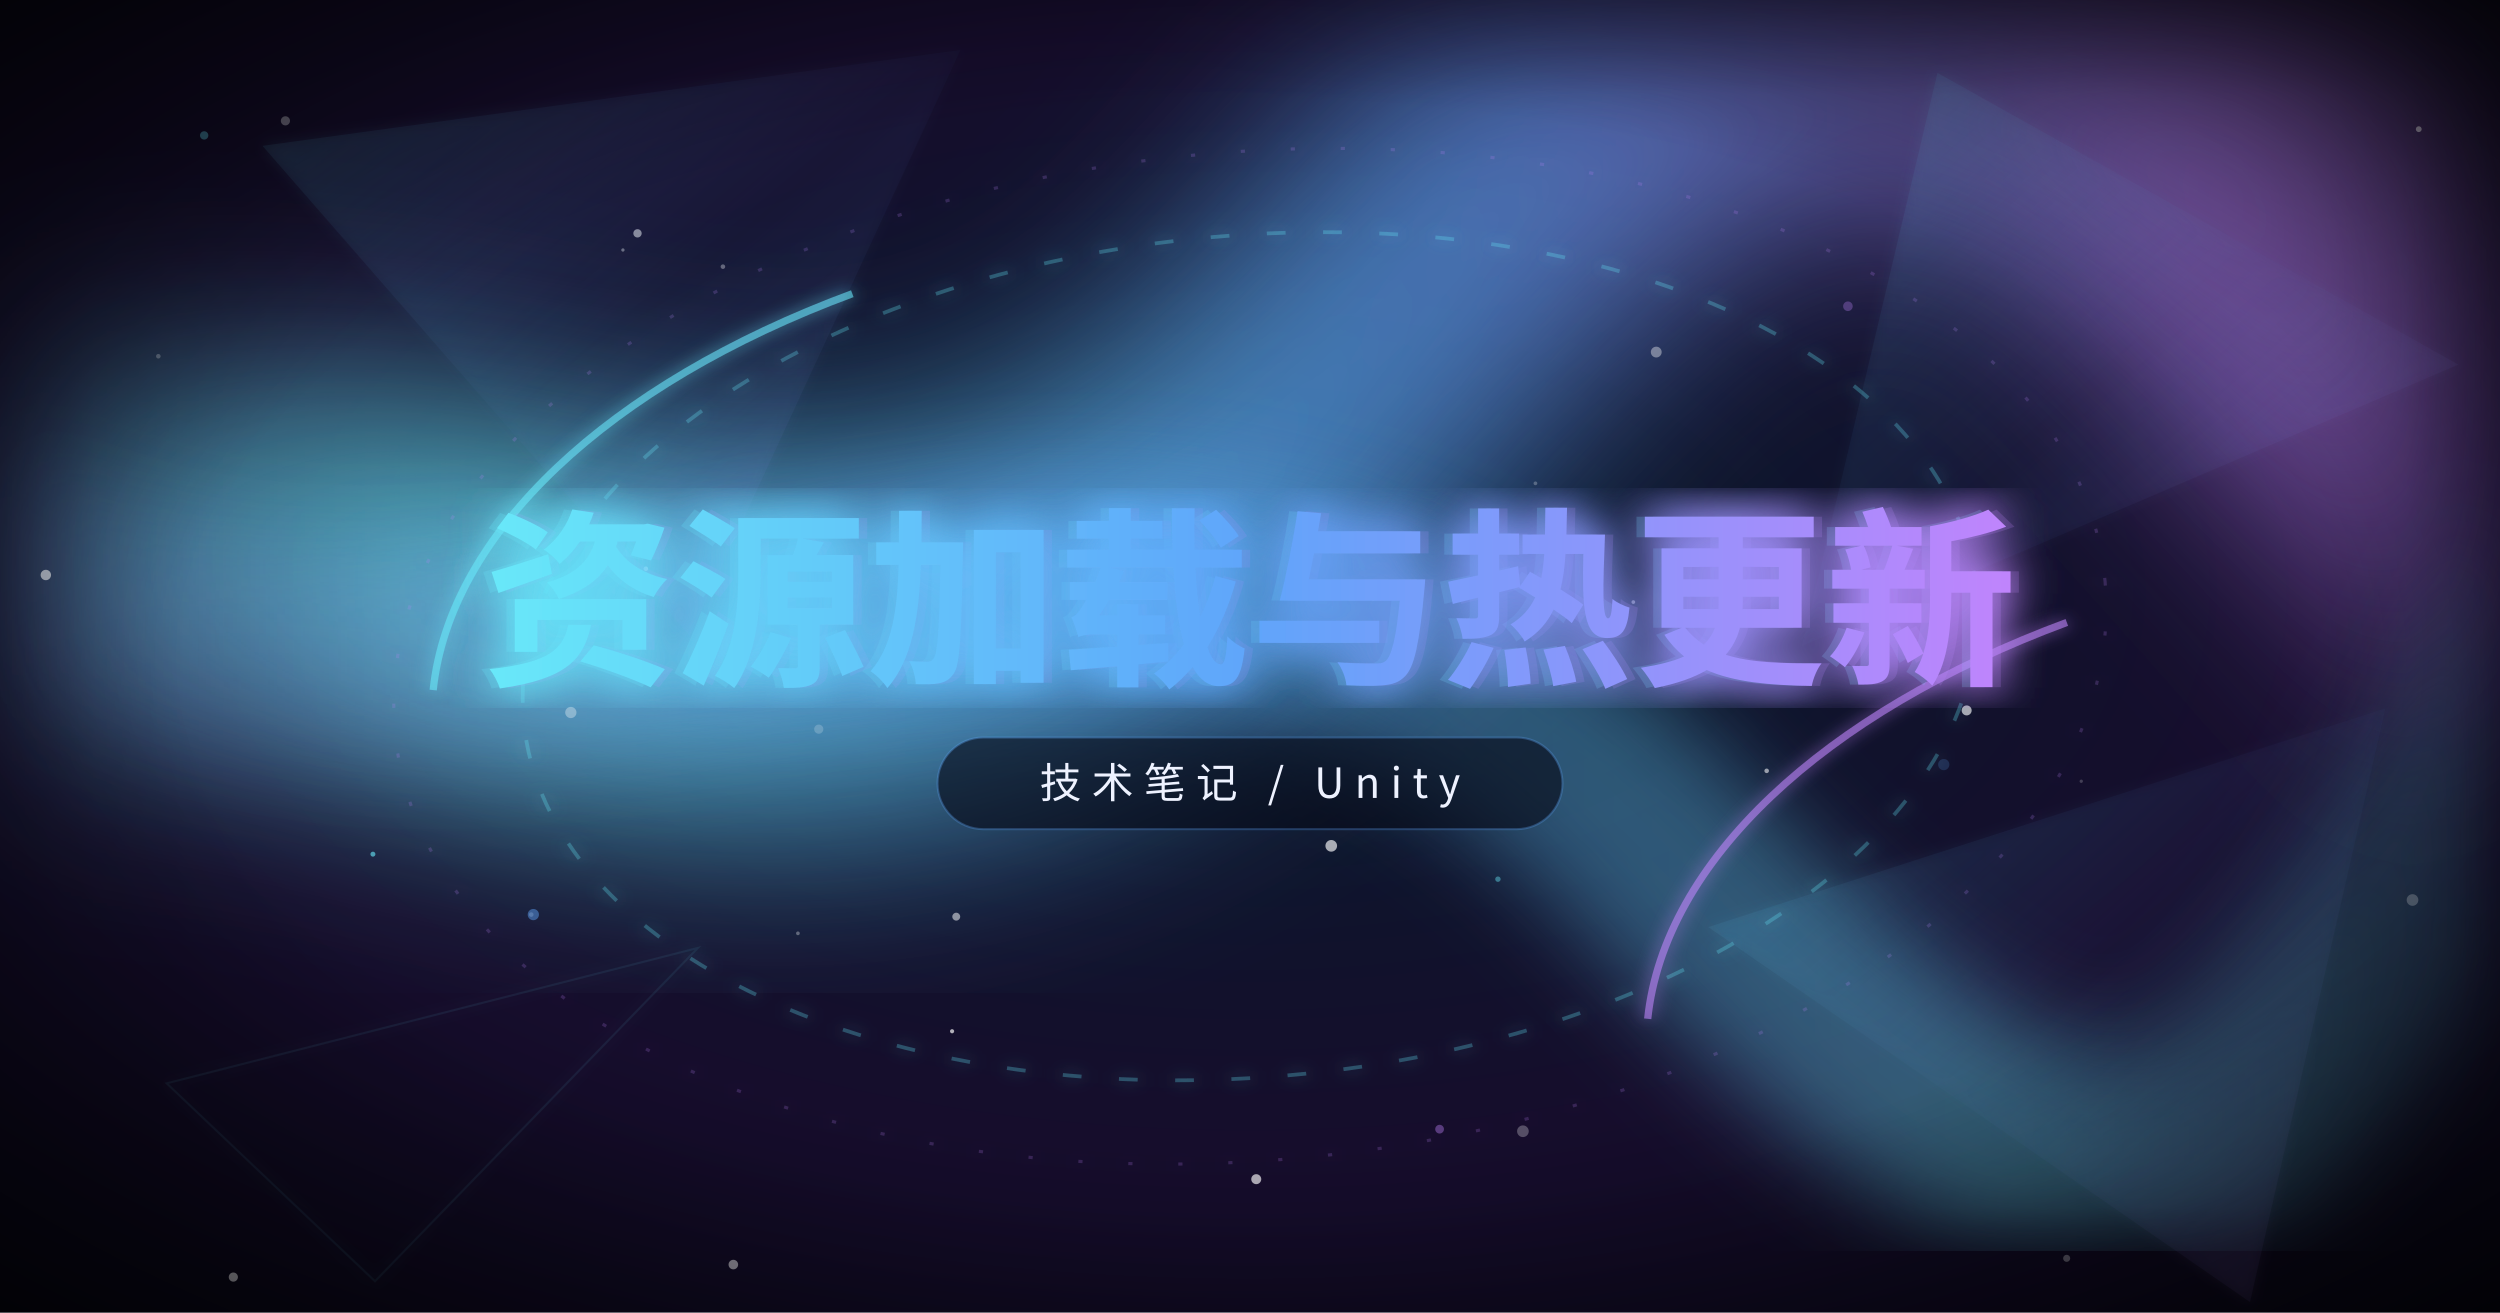
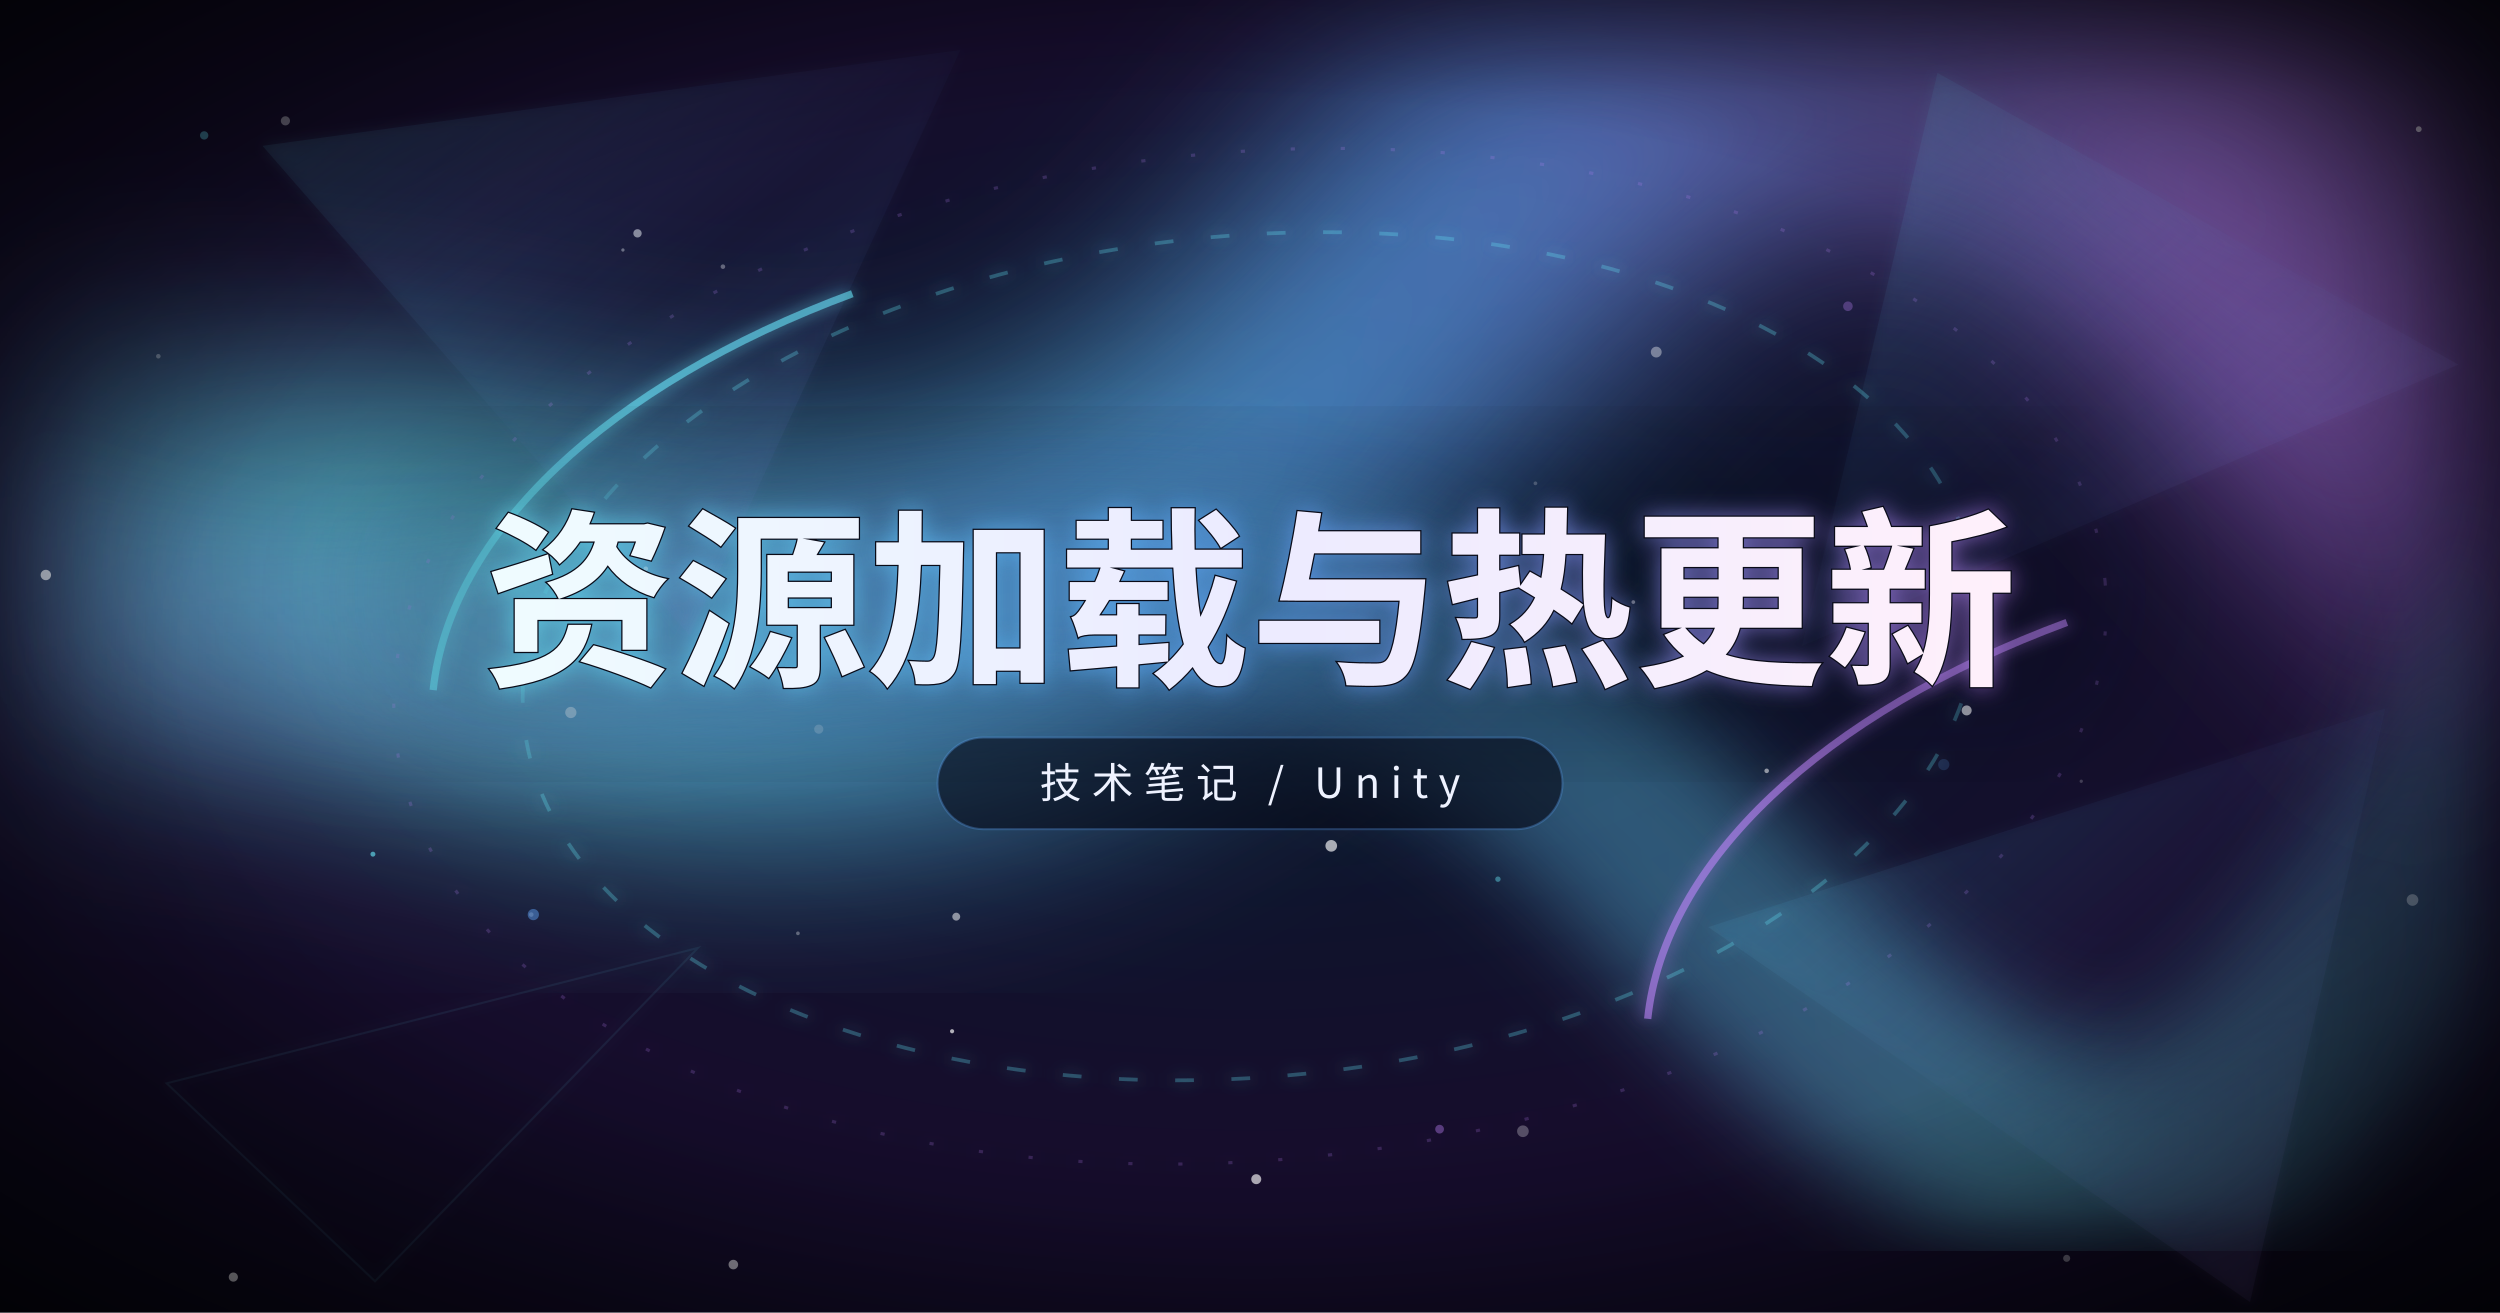
<svg xmlns="http://www.w3.org/2000/svg" width="1200" height="630" viewBox="0 0 1200 630">
  <defs>
    <radialGradient id="bg" cx="50%" cy="45%" r="82%">
      <stop stop-color="#071b2b" />
      <stop offset=".52" stop-color="#160d2c" />
      <stop offset="1" stop-color="#02030a" />
    </radialGradient>
    <linearGradient id="auroraA" x1="0" y1="0" x2="1" y2="0">
      <stop stop-color="#67e8f9" stop-opacity="0" />
      <stop offset=".25" stop-color="#67e8f9" stop-opacity=".82" />
      <stop offset=".56" stop-color="#60a5fa" stop-opacity=".70" />
      <stop offset=".82" stop-color="#c084fc" stop-opacity=".72" />
      <stop offset="1" stop-color="#c084fc" stop-opacity="0" />
    </linearGradient>
    <linearGradient id="auroraB" x1="0" y1="0" x2="1" y2="0">
      <stop stop-color="#c084fc" stop-opacity="0" />
      <stop offset=".42" stop-color="#60a5fa" stop-opacity=".56" />
      <stop offset=".75" stop-color="#67e8f9" stop-opacity=".58" />
      <stop offset="1" stop-color="#67e8f9" stop-opacity="0" />
    </linearGradient>
-     <linearGradient id="titleGradient" x1="0" y1="0" x2="1" y2="0">
+     <linearGradient id="neonGradient" x1="0" y1="0" x2="1" y2="0">
      <stop stop-color="#67e8f9" />
      <stop offset=".5" stop-color="#60a5fa" />
      <stop offset="1" stop-color="#c084fc" />
+     </linearGradient>
+     <linearGradient id="titleGradient" x1="0" y1="0" x2="1" y2="0">
+       <stop stop-color="#effcff" />
+       <stop offset=".5" stop-color="#ecebff" />
+       <stop offset="1" stop-color="#fff0fb" />
    </linearGradient>
    <linearGradient id="prismGradient" x1="0" y1="0" x2="1" y2="1">
      <stop stop-color="#67e8f9" stop-opacity=".48" />
      <stop offset=".5" stop-color="#60a5fa" stop-opacity=".10" />
      <stop offset="1" stop-color="#c084fc" stop-opacity=".44" />
    </linearGradient>
    <linearGradient id="glassGradient" x1="0" y1="0" x2="1" y2="1">
      <stop stop-color="#fff" stop-opacity=".13" />
      <stop offset=".48" stop-color="#fff" stop-opacity=".035" />
      <stop offset="1" stop-color="#60a5fa" stop-opacity=".12" />
    </linearGradient>
    <filter id="blur48">
      <feGaussianBlur stdDeviation="48" />
    </filter>
    <filter id="blur22">
      <feGaussianBlur stdDeviation="22" />
    </filter>
    <filter id="lineGlow">
      <feGaussianBlur stdDeviation="4" result="b" />
      <feMerge>
        <feMergeNode in="b" />
        <feMergeNode in="SourceGraphic" />
      </feMerge>
    </filter>
    <filter id="softGlow">
      <feGaussianBlur stdDeviation="3" result="b" />
      <feMerge>
        <feMergeNode in="b" />
        <feMergeNode in="SourceGraphic" />
      </feMerge>
    </filter>
-     <filter id="titleGlow">
-       <feGaussianBlur stdDeviation="11" result="b1" />
-       <feGaussianBlur stdDeviation="3" result="b2" />
-       <feMerge>
-         <feMergeNode in="b1" />
-         <feMergeNode in="b2" />
-         <feMergeNode in="SourceGraphic" />
-       </feMerge>
+     <filter id="titleGlow" x="-30%" y="-50%" width="160%" height="200%">
+       <feGaussianBlur stdDeviation="6" />
    </filter>
    <radialGradient id="vignette" cx="50%" cy="50%" r="73%">
      <stop offset=".58" stop-color="#000" stop-opacity="0" />
      <stop offset="1" stop-color="#000" stop-opacity=".70" />
    </radialGradient>
  </defs>
  <rect width="1200" height="630" fill="url(#bg)" />
  <path d="M-160 385 C100 70 360 520 660 163 S1060 90 1360 433" fill="none" stroke="url(#auroraA)" stroke-width="172" filter="url(#blur48)" opacity=".94" />
  <path d="M-100 195 C220 500 500 90 800 413 S1110 465 1320 140" fill="none" stroke="url(#auroraB)" stroke-width="105" filter="url(#blur22)" opacity=".64" />
  <circle cx="719" cy="422" r="1.3" fill="#67e8f9" opacity="0.42" />
  <circle cx="299" cy="120" r="0.8" fill="#ffffff" opacity="0.37" />
  <circle cx="944" cy="341" r="2.4" fill="#ffffff" opacity="0.63" />
  <circle cx="603" cy="566" r="2.4" fill="#ffffff" opacity="0.64" />
  <circle cx="137" cy="58" r="2.2" fill="#ffffff" opacity="0.34" />
  <circle cx="887" cy="147" r="2.3" fill="#c084fc" opacity="0.31" />
  <circle cx="1158" cy="432" r="2.8" fill="#ffffff" opacity="0.25" />
  <circle cx="352" cy="607" r="2.3" fill="#ffffff" opacity="0.50" />
  <circle cx="255" cy="439" r="1.1" fill="#ffffff" opacity="0.23" />
  <circle cx="848" cy="370" r="1.1" fill="#ffffff" opacity="0.56" />
  <circle cx="933" cy="367" r="2.7" fill="#60a5fa" opacity="0.18" />
  <circle cx="274" cy="342" r="2.7" fill="#ffffff" opacity="0.33" />
  <circle cx="76" cy="171" r="1.1" fill="#ffffff" opacity="0.25" />
  <circle cx="731" cy="543" r="2.8" fill="#ffffff" opacity="0.27" />
  <circle cx="784" cy="289" r="0.9" fill="#ffffff" opacity="0.45" />
  <circle cx="98" cy="65" r="2.0" fill="#67e8f9" opacity="0.38" />
  <circle cx="310" cy="273" r="1.1" fill="#ffffff" opacity="0.56" />
  <circle cx="737" cy="232" r="0.9" fill="#ffffff" opacity="0.25" />
  <circle cx="639" cy="406" r="2.8" fill="#ffffff" opacity="0.64" />
  <circle cx="999" cy="375" r="0.8" fill="#ffffff" opacity="0.20" />
  <circle cx="691" cy="542" r="2.1" fill="#c084fc" opacity="0.39" />
  <circle cx="22" cy="276" r="2.5" fill="#ffffff" opacity="0.60" />
  <circle cx="393" cy="350" r="2.2" fill="#ffffff" opacity="0.19" />
  <circle cx="1161" cy="62" r="1.4" fill="#ffffff" opacity="0.53" />
  <circle cx="347" cy="128" r="1.1" fill="#ffffff" opacity="0.34" />
  <circle cx="256" cy="439" r="2.7" fill="#60a5fa" opacity="0.46" />
  <circle cx="306" cy="112" r="2.0" fill="#ffffff" opacity="0.50" />
  <circle cx="459" cy="440" r="1.9" fill="#ffffff" opacity="0.51" />
  <circle cx="383" cy="448" r="0.9" fill="#ffffff" opacity="0.32" />
  <circle cx="112" cy="613" r="2.2" fill="#ffffff" opacity="0.60" />
  <circle cx="179" cy="410" r="1.2" fill="#67e8f9" opacity="0.61" />
  <circle cx="992" cy="604" r="1.7" fill="#ffffff" opacity="0.30" />
  <circle cx="795" cy="169" r="2.6" fill="#ffffff" opacity="0.38" />
  <circle cx="457" cy="495" r="1.0" fill="#ffffff" opacity="0.67" />
  <g transform="translate(600 315) rotate(-5)" fill="none" filter="url(#lineGlow)">
    <ellipse rx="350" ry="202" stroke="#67e8f9" stroke-opacity=".28" stroke-width="1.8" stroke-dasharray="9 18" />
    <ellipse rx="412" ry="242" stroke="#c084fc" stroke-opacity=".20" stroke-width="1.5" stroke-dasharray="2 22" />
    <path d="M-392 -18 A395 218 0 0 1 -175 -190" stroke="#67e8f9" stroke-width="3.5" opacity=".58" />
    <path d="M175 190 A395 218 0 0 1 392 18" stroke="#c084fc" stroke-width="3.5" opacity=".58" />
  </g>
  <g opacity=".24" filter="url(#softGlow)">
    <polygon points="126,70 461,24 331,305" fill="url(#prismGradient)" />
    <polygon points="930,35 1180,175 865,310" fill="url(#prismGradient)" />
    <polygon points="820,445 1145,340 1080,625" fill="url(#prismGradient)" />
    <path d="M80 520 L335 455 L180 615 Z" fill="none" stroke="#67e8f9" stroke-opacity=".32" />
  </g>
-   <text x="596" y="322" font-family="'PingFang SC','Microsoft YaHei','Noto Sans CJK SC',sans-serif" font-size="92" font-weight="900" fill="#67e8f9" opacity=".22" text-anchor="middle">资源加载与热更新</text>
-   <text x="604" y="322" font-family="'PingFang SC','Microsoft YaHei','Noto Sans CJK SC',sans-serif" font-size="92" font-weight="900" fill="#c084fc" opacity=".20" text-anchor="middle">资源加载与热更新</text>
-   <text x="600" y="322" font-family="'PingFang SC','Microsoft YaHei','Noto Sans CJK SC',sans-serif" font-size="92" font-weight="900" fill="url(#titleGradient)" text-anchor="middle" filter="url(#titleGlow)">资源加载与热更新</text>
+   <rect x="170" y="210" width="860" height="150" rx="75" fill="#02040c" opacity=".18" filter="url(#blur22)" />
+   <text x="600" y="322" font-family="'PingFang SC','Microsoft YaHei','Noto Sans CJK SC',sans-serif" font-size="92" font-weight="900" fill="url(#neonGradient)" opacity=".72" text-anchor="middle" filter="url(#titleGlow)">资源加载与热更新</text>
+   <text x="600" y="322" font-family="'PingFang SC','Microsoft YaHei','Noto Sans CJK SC',sans-serif" font-size="92" font-weight="900" fill="url(#titleGradient)" stroke="#090b18" stroke-width="1.2" paint-order="stroke" text-anchor="middle">资源加载与热更新</text>
  <rect x="450" y="354" width="300" height="44" rx="22" fill="#070a18" opacity=".64" stroke="#60a5fa" stroke-opacity=".42" />
  <text x="600" y="383" font-family="'PingFang SC','Microsoft YaHei','Noto Sans CJK SC',sans-serif" font-size="20" fill="#eef2ff" text-anchor="middle" letter-spacing="5">技术笔记 / Unity</text>
  <rect width="1200" height="630" fill="url(#vignette)" pointer-events="none" />
</svg>
